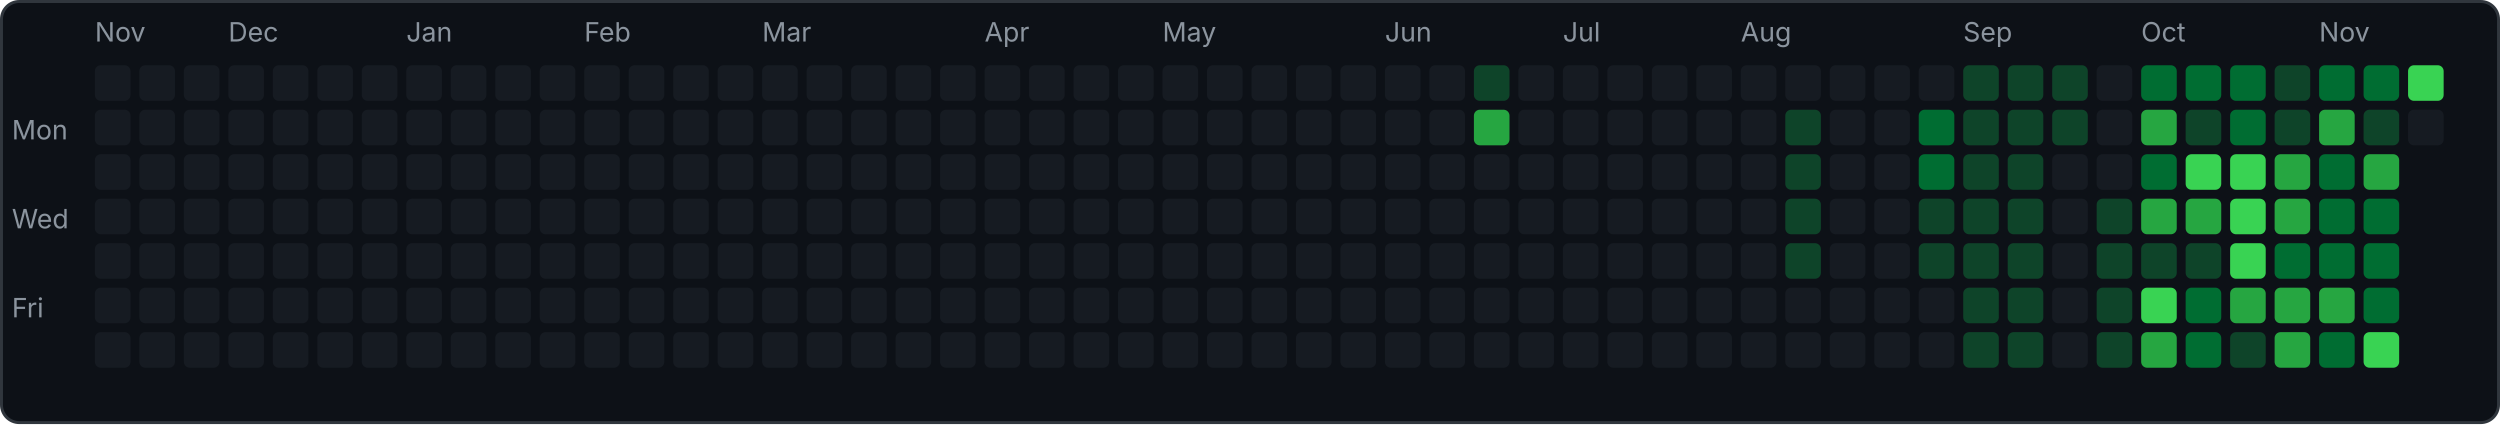
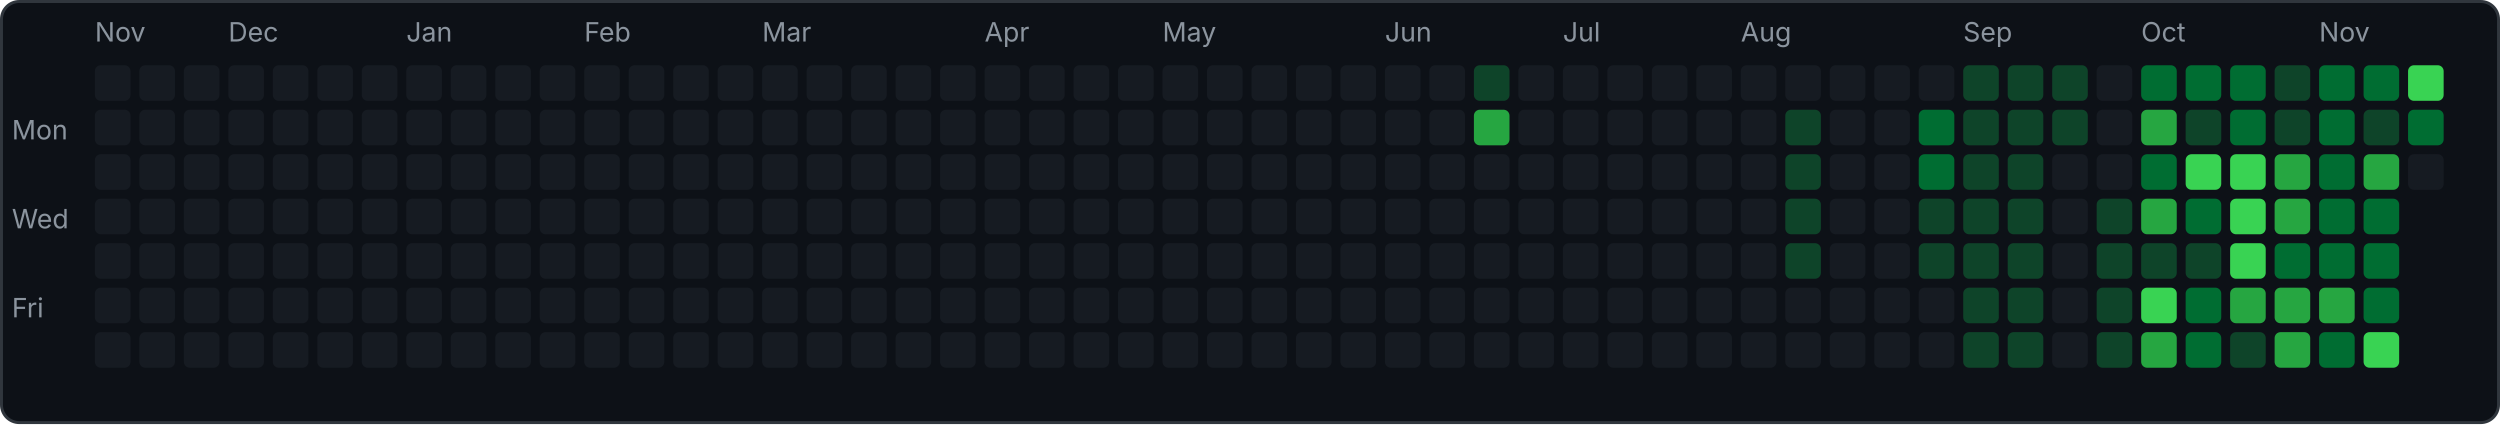
<svg xmlns="http://www.w3.org/2000/svg" width="843" height="143" viewBox="0 0 843 143">
  <rect x="0.5" y="0.5" width="842" height="142" rx="6" fill="#0d1117" stroke="#30363d" />
  <text x="4" y="47" font-family="-apple-system,sans-serif" font-size="9" fill="#8b949e">Mon</text>
  <text x="4" y="77" font-family="-apple-system,sans-serif" font-size="9" fill="#8b949e">Wed</text>
  <text x="4" y="107" font-family="-apple-system,sans-serif" font-size="9" fill="#8b949e">Fri</text>
  <rect x="32" y="22" width="12" height="12" rx="2" fill="#161b22" />
  <rect x="32" y="37" width="12" height="12" rx="2" fill="#161b22" />
  <rect x="32" y="52" width="12" height="12" rx="2" fill="#161b22" />
  <rect x="32" y="67" width="12" height="12" rx="2" fill="#161b22" />
  <rect x="32" y="82" width="12" height="12" rx="2" fill="#161b22" />
  <rect x="32" y="97" width="12" height="12" rx="2" fill="#161b22" />
  <rect x="32" y="112" width="12" height="12" rx="2" fill="#161b22" />
  <text x="32" y="14" font-family="-apple-system,sans-serif" font-size="9" fill="#8b949e">Nov</text>
  <rect x="47" y="22" width="12" height="12" rx="2" fill="#161b22" />
  <rect x="47" y="37" width="12" height="12" rx="2" fill="#161b22" />
  <rect x="47" y="52" width="12" height="12" rx="2" fill="#161b22" />
  <rect x="47" y="67" width="12" height="12" rx="2" fill="#161b22" />
  <rect x="47" y="82" width="12" height="12" rx="2" fill="#161b22" />
  <rect x="47" y="97" width="12" height="12" rx="2" fill="#161b22" />
  <rect x="47" y="112" width="12" height="12" rx="2" fill="#161b22" />
  <rect x="62" y="22" width="12" height="12" rx="2" fill="#161b22" />
  <rect x="62" y="37" width="12" height="12" rx="2" fill="#161b22" />
  <rect x="62" y="52" width="12" height="12" rx="2" fill="#161b22" />
  <rect x="62" y="67" width="12" height="12" rx="2" fill="#161b22" />
  <rect x="62" y="82" width="12" height="12" rx="2" fill="#161b22" />
  <rect x="62" y="97" width="12" height="12" rx="2" fill="#161b22" />
  <rect x="62" y="112" width="12" height="12" rx="2" fill="#161b22" />
  <rect x="77" y="22" width="12" height="12" rx="2" fill="#161b22" />
  <rect x="77" y="37" width="12" height="12" rx="2" fill="#161b22" />
  <rect x="77" y="52" width="12" height="12" rx="2" fill="#161b22" />
  <rect x="77" y="67" width="12" height="12" rx="2" fill="#161b22" />
  <rect x="77" y="82" width="12" height="12" rx="2" fill="#161b22" />
  <rect x="77" y="97" width="12" height="12" rx="2" fill="#161b22" />
  <rect x="77" y="112" width="12" height="12" rx="2" fill="#161b22" />
  <text x="77" y="14" font-family="-apple-system,sans-serif" font-size="9" fill="#8b949e">Dec</text>
  <rect x="92" y="22" width="12" height="12" rx="2" fill="#161b22" />
  <rect x="92" y="37" width="12" height="12" rx="2" fill="#161b22" />
  <rect x="92" y="52" width="12" height="12" rx="2" fill="#161b22" />
  <rect x="92" y="67" width="12" height="12" rx="2" fill="#161b22" />
  <rect x="92" y="82" width="12" height="12" rx="2" fill="#161b22" />
  <rect x="92" y="97" width="12" height="12" rx="2" fill="#161b22" />
  <rect x="92" y="112" width="12" height="12" rx="2" fill="#161b22" />
  <rect x="107" y="22" width="12" height="12" rx="2" fill="#161b22" />
  <rect x="107" y="37" width="12" height="12" rx="2" fill="#161b22" />
  <rect x="107" y="52" width="12" height="12" rx="2" fill="#161b22" />
  <rect x="107" y="67" width="12" height="12" rx="2" fill="#161b22" />
  <rect x="107" y="82" width="12" height="12" rx="2" fill="#161b22" />
  <rect x="107" y="97" width="12" height="12" rx="2" fill="#161b22" />
  <rect x="107" y="112" width="12" height="12" rx="2" fill="#161b22" />
  <rect x="122" y="22" width="12" height="12" rx="2" fill="#161b22" />
  <rect x="122" y="37" width="12" height="12" rx="2" fill="#161b22" />
  <rect x="122" y="52" width="12" height="12" rx="2" fill="#161b22" />
  <rect x="122" y="67" width="12" height="12" rx="2" fill="#161b22" />
  <rect x="122" y="82" width="12" height="12" rx="2" fill="#161b22" />
  <rect x="122" y="97" width="12" height="12" rx="2" fill="#161b22" />
  <rect x="122" y="112" width="12" height="12" rx="2" fill="#161b22" />
  <rect x="137" y="22" width="12" height="12" rx="2" fill="#161b22" />
  <rect x="137" y="37" width="12" height="12" rx="2" fill="#161b22" />
  <rect x="137" y="52" width="12" height="12" rx="2" fill="#161b22" />
  <rect x="137" y="67" width="12" height="12" rx="2" fill="#161b22" />
  <rect x="137" y="82" width="12" height="12" rx="2" fill="#161b22" />
  <rect x="137" y="97" width="12" height="12" rx="2" fill="#161b22" />
  <rect x="137" y="112" width="12" height="12" rx="2" fill="#161b22" />
  <text x="137" y="14" font-family="-apple-system,sans-serif" font-size="9" fill="#8b949e">Jan</text>
  <rect x="152" y="22" width="12" height="12" rx="2" fill="#161b22" />
  <rect x="152" y="37" width="12" height="12" rx="2" fill="#161b22" />
  <rect x="152" y="52" width="12" height="12" rx="2" fill="#161b22" />
  <rect x="152" y="67" width="12" height="12" rx="2" fill="#161b22" />
  <rect x="152" y="82" width="12" height="12" rx="2" fill="#161b22" />
  <rect x="152" y="97" width="12" height="12" rx="2" fill="#161b22" />
  <rect x="152" y="112" width="12" height="12" rx="2" fill="#161b22" />
  <rect x="167" y="22" width="12" height="12" rx="2" fill="#161b22" />
  <rect x="167" y="37" width="12" height="12" rx="2" fill="#161b22" />
  <rect x="167" y="52" width="12" height="12" rx="2" fill="#161b22" />
  <rect x="167" y="67" width="12" height="12" rx="2" fill="#161b22" />
  <rect x="167" y="82" width="12" height="12" rx="2" fill="#161b22" />
  <rect x="167" y="97" width="12" height="12" rx="2" fill="#161b22" />
  <rect x="167" y="112" width="12" height="12" rx="2" fill="#161b22" />
  <rect x="182" y="22" width="12" height="12" rx="2" fill="#161b22" />
  <rect x="182" y="37" width="12" height="12" rx="2" fill="#161b22" />
  <rect x="182" y="52" width="12" height="12" rx="2" fill="#161b22" />
  <rect x="182" y="67" width="12" height="12" rx="2" fill="#161b22" />
  <rect x="182" y="82" width="12" height="12" rx="2" fill="#161b22" />
  <rect x="182" y="97" width="12" height="12" rx="2" fill="#161b22" />
  <rect x="182" y="112" width="12" height="12" rx="2" fill="#161b22" />
  <rect x="197" y="22" width="12" height="12" rx="2" fill="#161b22" />
  <rect x="197" y="37" width="12" height="12" rx="2" fill="#161b22" />
  <rect x="197" y="52" width="12" height="12" rx="2" fill="#161b22" />
  <rect x="197" y="67" width="12" height="12" rx="2" fill="#161b22" />
  <rect x="197" y="82" width="12" height="12" rx="2" fill="#161b22" />
  <rect x="197" y="97" width="12" height="12" rx="2" fill="#161b22" />
  <rect x="197" y="112" width="12" height="12" rx="2" fill="#161b22" />
  <text x="197" y="14" font-family="-apple-system,sans-serif" font-size="9" fill="#8b949e">Feb</text>
  <rect x="212" y="22" width="12" height="12" rx="2" fill="#161b22" />
  <rect x="212" y="37" width="12" height="12" rx="2" fill="#161b22" />
  <rect x="212" y="52" width="12" height="12" rx="2" fill="#161b22" />
  <rect x="212" y="67" width="12" height="12" rx="2" fill="#161b22" />
  <rect x="212" y="82" width="12" height="12" rx="2" fill="#161b22" />
  <rect x="212" y="97" width="12" height="12" rx="2" fill="#161b22" />
  <rect x="212" y="112" width="12" height="12" rx="2" fill="#161b22" />
  <rect x="227" y="22" width="12" height="12" rx="2" fill="#161b22" />
  <rect x="227" y="37" width="12" height="12" rx="2" fill="#161b22" />
  <rect x="227" y="52" width="12" height="12" rx="2" fill="#161b22" />
  <rect x="227" y="67" width="12" height="12" rx="2" fill="#161b22" />
  <rect x="227" y="82" width="12" height="12" rx="2" fill="#161b22" />
  <rect x="227" y="97" width="12" height="12" rx="2" fill="#161b22" />
  <rect x="227" y="112" width="12" height="12" rx="2" fill="#161b22" />
  <rect x="242" y="22" width="12" height="12" rx="2" fill="#161b22" />
  <rect x="242" y="37" width="12" height="12" rx="2" fill="#161b22" />
  <rect x="242" y="52" width="12" height="12" rx="2" fill="#161b22" />
  <rect x="242" y="67" width="12" height="12" rx="2" fill="#161b22" />
  <rect x="242" y="82" width="12" height="12" rx="2" fill="#161b22" />
  <rect x="242" y="97" width="12" height="12" rx="2" fill="#161b22" />
  <rect x="242" y="112" width="12" height="12" rx="2" fill="#161b22" />
  <rect x="257" y="22" width="12" height="12" rx="2" fill="#161b22" />
  <rect x="257" y="37" width="12" height="12" rx="2" fill="#161b22" />
  <rect x="257" y="52" width="12" height="12" rx="2" fill="#161b22" />
  <rect x="257" y="67" width="12" height="12" rx="2" fill="#161b22" />
  <rect x="257" y="82" width="12" height="12" rx="2" fill="#161b22" />
  <rect x="257" y="97" width="12" height="12" rx="2" fill="#161b22" />
  <rect x="257" y="112" width="12" height="12" rx="2" fill="#161b22" />
  <text x="257" y="14" font-family="-apple-system,sans-serif" font-size="9" fill="#8b949e">Mar</text>
  <rect x="272" y="22" width="12" height="12" rx="2" fill="#161b22" />
  <rect x="272" y="37" width="12" height="12" rx="2" fill="#161b22" />
  <rect x="272" y="52" width="12" height="12" rx="2" fill="#161b22" />
  <rect x="272" y="67" width="12" height="12" rx="2" fill="#161b22" />
  <rect x="272" y="82" width="12" height="12" rx="2" fill="#161b22" />
  <rect x="272" y="97" width="12" height="12" rx="2" fill="#161b22" />
  <rect x="272" y="112" width="12" height="12" rx="2" fill="#161b22" />
  <rect x="287" y="22" width="12" height="12" rx="2" fill="#161b22" />
  <rect x="287" y="37" width="12" height="12" rx="2" fill="#161b22" />
  <rect x="287" y="52" width="12" height="12" rx="2" fill="#161b22" />
  <rect x="287" y="67" width="12" height="12" rx="2" fill="#161b22" />
  <rect x="287" y="82" width="12" height="12" rx="2" fill="#161b22" />
  <rect x="287" y="97" width="12" height="12" rx="2" fill="#161b22" />
  <rect x="287" y="112" width="12" height="12" rx="2" fill="#161b22" />
  <rect x="302" y="22" width="12" height="12" rx="2" fill="#161b22" />
  <rect x="302" y="37" width="12" height="12" rx="2" fill="#161b22" />
  <rect x="302" y="52" width="12" height="12" rx="2" fill="#161b22" />
  <rect x="302" y="67" width="12" height="12" rx="2" fill="#161b22" />
  <rect x="302" y="82" width="12" height="12" rx="2" fill="#161b22" />
  <rect x="302" y="97" width="12" height="12" rx="2" fill="#161b22" />
  <rect x="302" y="112" width="12" height="12" rx="2" fill="#161b22" />
  <rect x="317" y="22" width="12" height="12" rx="2" fill="#161b22" />
  <rect x="317" y="37" width="12" height="12" rx="2" fill="#161b22" />
  <rect x="317" y="52" width="12" height="12" rx="2" fill="#161b22" />
  <rect x="317" y="67" width="12" height="12" rx="2" fill="#161b22" />
  <rect x="317" y="82" width="12" height="12" rx="2" fill="#161b22" />
  <rect x="317" y="97" width="12" height="12" rx="2" fill="#161b22" />
  <rect x="317" y="112" width="12" height="12" rx="2" fill="#161b22" />
  <rect x="332" y="22" width="12" height="12" rx="2" fill="#161b22" />
  <rect x="332" y="37" width="12" height="12" rx="2" fill="#161b22" />
  <rect x="332" y="52" width="12" height="12" rx="2" fill="#161b22" />
  <rect x="332" y="67" width="12" height="12" rx="2" fill="#161b22" />
  <rect x="332" y="82" width="12" height="12" rx="2" fill="#161b22" />
  <rect x="332" y="97" width="12" height="12" rx="2" fill="#161b22" />
  <rect x="332" y="112" width="12" height="12" rx="2" fill="#161b22" />
  <text x="332" y="14" font-family="-apple-system,sans-serif" font-size="9" fill="#8b949e">Apr</text>
  <rect x="347" y="22" width="12" height="12" rx="2" fill="#161b22" />
  <rect x="347" y="37" width="12" height="12" rx="2" fill="#161b22" />
  <rect x="347" y="52" width="12" height="12" rx="2" fill="#161b22" />
  <rect x="347" y="67" width="12" height="12" rx="2" fill="#161b22" />
  <rect x="347" y="82" width="12" height="12" rx="2" fill="#161b22" />
  <rect x="347" y="97" width="12" height="12" rx="2" fill="#161b22" />
  <rect x="347" y="112" width="12" height="12" rx="2" fill="#161b22" />
  <rect x="362" y="22" width="12" height="12" rx="2" fill="#161b22" />
  <rect x="362" y="37" width="12" height="12" rx="2" fill="#161b22" />
  <rect x="362" y="52" width="12" height="12" rx="2" fill="#161b22" />
  <rect x="362" y="67" width="12" height="12" rx="2" fill="#161b22" />
  <rect x="362" y="82" width="12" height="12" rx="2" fill="#161b22" />
  <rect x="362" y="97" width="12" height="12" rx="2" fill="#161b22" />
  <rect x="362" y="112" width="12" height="12" rx="2" fill="#161b22" />
  <rect x="377" y="22" width="12" height="12" rx="2" fill="#161b22" />
  <rect x="377" y="37" width="12" height="12" rx="2" fill="#161b22" />
  <rect x="377" y="52" width="12" height="12" rx="2" fill="#161b22" />
  <rect x="377" y="67" width="12" height="12" rx="2" fill="#161b22" />
  <rect x="377" y="82" width="12" height="12" rx="2" fill="#161b22" />
  <rect x="377" y="97" width="12" height="12" rx="2" fill="#161b22" />
  <rect x="377" y="112" width="12" height="12" rx="2" fill="#161b22" />
  <rect x="392" y="22" width="12" height="12" rx="2" fill="#161b22" />
  <rect x="392" y="37" width="12" height="12" rx="2" fill="#161b22" />
  <rect x="392" y="52" width="12" height="12" rx="2" fill="#161b22" />
  <rect x="392" y="67" width="12" height="12" rx="2" fill="#161b22" />
  <rect x="392" y="82" width="12" height="12" rx="2" fill="#161b22" />
  <rect x="392" y="97" width="12" height="12" rx="2" fill="#161b22" />
  <rect x="392" y="112" width="12" height="12" rx="2" fill="#161b22" />
  <text x="392" y="14" font-family="-apple-system,sans-serif" font-size="9" fill="#8b949e">May</text>
  <rect x="407" y="22" width="12" height="12" rx="2" fill="#161b22" />
  <rect x="407" y="37" width="12" height="12" rx="2" fill="#161b22" />
  <rect x="407" y="52" width="12" height="12" rx="2" fill="#161b22" />
  <rect x="407" y="67" width="12" height="12" rx="2" fill="#161b22" />
  <rect x="407" y="82" width="12" height="12" rx="2" fill="#161b22" />
  <rect x="407" y="97" width="12" height="12" rx="2" fill="#161b22" />
  <rect x="407" y="112" width="12" height="12" rx="2" fill="#161b22" />
  <rect x="422" y="22" width="12" height="12" rx="2" fill="#161b22" />
  <rect x="422" y="37" width="12" height="12" rx="2" fill="#161b22" />
  <rect x="422" y="52" width="12" height="12" rx="2" fill="#161b22" />
  <rect x="422" y="67" width="12" height="12" rx="2" fill="#161b22" />
  <rect x="422" y="82" width="12" height="12" rx="2" fill="#161b22" />
  <rect x="422" y="97" width="12" height="12" rx="2" fill="#161b22" />
  <rect x="422" y="112" width="12" height="12" rx="2" fill="#161b22" />
  <rect x="437" y="22" width="12" height="12" rx="2" fill="#161b22" />
  <rect x="437" y="37" width="12" height="12" rx="2" fill="#161b22" />
  <rect x="437" y="52" width="12" height="12" rx="2" fill="#161b22" />
  <rect x="437" y="67" width="12" height="12" rx="2" fill="#161b22" />
  <rect x="437" y="82" width="12" height="12" rx="2" fill="#161b22" />
  <rect x="437" y="97" width="12" height="12" rx="2" fill="#161b22" />
  <rect x="437" y="112" width="12" height="12" rx="2" fill="#161b22" />
  <rect x="452" y="22" width="12" height="12" rx="2" fill="#161b22" />
  <rect x="452" y="37" width="12" height="12" rx="2" fill="#161b22" />
  <rect x="452" y="52" width="12" height="12" rx="2" fill="#161b22" />
  <rect x="452" y="67" width="12" height="12" rx="2" fill="#161b22" />
  <rect x="452" y="82" width="12" height="12" rx="2" fill="#161b22" />
  <rect x="452" y="97" width="12" height="12" rx="2" fill="#161b22" />
  <rect x="452" y="112" width="12" height="12" rx="2" fill="#161b22" />
  <rect x="467" y="22" width="12" height="12" rx="2" fill="#161b22" />
  <rect x="467" y="37" width="12" height="12" rx="2" fill="#161b22" />
  <rect x="467" y="52" width="12" height="12" rx="2" fill="#161b22" />
  <rect x="467" y="67" width="12" height="12" rx="2" fill="#161b22" />
  <rect x="467" y="82" width="12" height="12" rx="2" fill="#161b22" />
  <rect x="467" y="97" width="12" height="12" rx="2" fill="#161b22" />
  <rect x="467" y="112" width="12" height="12" rx="2" fill="#161b22" />
  <text x="467" y="14" font-family="-apple-system,sans-serif" font-size="9" fill="#8b949e">Jun</text>
  <rect x="482" y="22" width="12" height="12" rx="2" fill="#161b22" />
  <rect x="482" y="37" width="12" height="12" rx="2" fill="#161b22" />
  <rect x="482" y="52" width="12" height="12" rx="2" fill="#161b22" />
  <rect x="482" y="67" width="12" height="12" rx="2" fill="#161b22" />
  <rect x="482" y="82" width="12" height="12" rx="2" fill="#161b22" />
  <rect x="482" y="97" width="12" height="12" rx="2" fill="#161b22" />
  <rect x="482" y="112" width="12" height="12" rx="2" fill="#161b22" />
  <rect x="497" y="22" width="12" height="12" rx="2" fill="#0e4429" />
  <rect x="497" y="37" width="12" height="12" rx="2" fill="#26a641" />
  <rect x="497" y="52" width="12" height="12" rx="2" fill="#161b22" />
  <rect x="497" y="67" width="12" height="12" rx="2" fill="#161b22" />
  <rect x="497" y="82" width="12" height="12" rx="2" fill="#161b22" />
  <rect x="497" y="97" width="12" height="12" rx="2" fill="#161b22" />
  <rect x="497" y="112" width="12" height="12" rx="2" fill="#161b22" />
  <rect x="512" y="22" width="12" height="12" rx="2" fill="#161b22" />
  <rect x="512" y="37" width="12" height="12" rx="2" fill="#161b22" />
  <rect x="512" y="52" width="12" height="12" rx="2" fill="#161b22" />
  <rect x="512" y="67" width="12" height="12" rx="2" fill="#161b22" />
  <rect x="512" y="82" width="12" height="12" rx="2" fill="#161b22" />
  <rect x="512" y="97" width="12" height="12" rx="2" fill="#161b22" />
  <rect x="512" y="112" width="12" height="12" rx="2" fill="#161b22" />
  <rect x="527" y="22" width="12" height="12" rx="2" fill="#161b22" />
  <rect x="527" y="37" width="12" height="12" rx="2" fill="#161b22" />
  <rect x="527" y="52" width="12" height="12" rx="2" fill="#161b22" />
  <rect x="527" y="67" width="12" height="12" rx="2" fill="#161b22" />
  <rect x="527" y="82" width="12" height="12" rx="2" fill="#161b22" />
  <rect x="527" y="97" width="12" height="12" rx="2" fill="#161b22" />
  <rect x="527" y="112" width="12" height="12" rx="2" fill="#161b22" />
  <text x="527" y="14" font-family="-apple-system,sans-serif" font-size="9" fill="#8b949e">Jul</text>
  <rect x="542" y="22" width="12" height="12" rx="2" fill="#161b22" />
  <rect x="542" y="37" width="12" height="12" rx="2" fill="#161b22" />
  <rect x="542" y="52" width="12" height="12" rx="2" fill="#161b22" />
  <rect x="542" y="67" width="12" height="12" rx="2" fill="#161b22" />
  <rect x="542" y="82" width="12" height="12" rx="2" fill="#161b22" />
  <rect x="542" y="97" width="12" height="12" rx="2" fill="#161b22" />
  <rect x="542" y="112" width="12" height="12" rx="2" fill="#161b22" />
  <rect x="557" y="22" width="12" height="12" rx="2" fill="#161b22" />
  <rect x="557" y="37" width="12" height="12" rx="2" fill="#161b22" />
  <rect x="557" y="52" width="12" height="12" rx="2" fill="#161b22" />
  <rect x="557" y="67" width="12" height="12" rx="2" fill="#161b22" />
  <rect x="557" y="82" width="12" height="12" rx="2" fill="#161b22" />
  <rect x="557" y="97" width="12" height="12" rx="2" fill="#161b22" />
  <rect x="557" y="112" width="12" height="12" rx="2" fill="#161b22" />
  <rect x="572" y="22" width="12" height="12" rx="2" fill="#161b22" />
  <rect x="572" y="37" width="12" height="12" rx="2" fill="#161b22" />
  <rect x="572" y="52" width="12" height="12" rx="2" fill="#161b22" />
  <rect x="572" y="67" width="12" height="12" rx="2" fill="#161b22" />
  <rect x="572" y="82" width="12" height="12" rx="2" fill="#161b22" />
  <rect x="572" y="97" width="12" height="12" rx="2" fill="#161b22" />
  <rect x="572" y="112" width="12" height="12" rx="2" fill="#161b22" />
  <rect x="587" y="22" width="12" height="12" rx="2" fill="#161b22" />
  <rect x="587" y="37" width="12" height="12" rx="2" fill="#161b22" />
  <rect x="587" y="52" width="12" height="12" rx="2" fill="#161b22" />
  <rect x="587" y="67" width="12" height="12" rx="2" fill="#161b22" />
  <rect x="587" y="82" width="12" height="12" rx="2" fill="#161b22" />
  <rect x="587" y="97" width="12" height="12" rx="2" fill="#161b22" />
  <rect x="587" y="112" width="12" height="12" rx="2" fill="#161b22" />
  <text x="587" y="14" font-family="-apple-system,sans-serif" font-size="9" fill="#8b949e">Aug</text>
  <rect x="602" y="22" width="12" height="12" rx="2" fill="#161b22" />
  <rect x="602" y="37" width="12" height="12" rx="2" fill="#0e4429" />
  <rect x="602" y="52" width="12" height="12" rx="2" fill="#0e4429" />
  <rect x="602" y="67" width="12" height="12" rx="2" fill="#0e4429" />
  <rect x="602" y="82" width="12" height="12" rx="2" fill="#0e4429" />
  <rect x="602" y="97" width="12" height="12" rx="2" fill="#161b22" />
  <rect x="602" y="112" width="12" height="12" rx="2" fill="#161b22" />
  <rect x="617" y="22" width="12" height="12" rx="2" fill="#161b22" />
  <rect x="617" y="37" width="12" height="12" rx="2" fill="#161b22" />
  <rect x="617" y="52" width="12" height="12" rx="2" fill="#161b22" />
  <rect x="617" y="67" width="12" height="12" rx="2" fill="#161b22" />
  <rect x="617" y="82" width="12" height="12" rx="2" fill="#161b22" />
  <rect x="617" y="97" width="12" height="12" rx="2" fill="#161b22" />
  <rect x="617" y="112" width="12" height="12" rx="2" fill="#161b22" />
  <rect x="632" y="22" width="12" height="12" rx="2" fill="#161b22" />
  <rect x="632" y="37" width="12" height="12" rx="2" fill="#161b22" />
  <rect x="632" y="52" width="12" height="12" rx="2" fill="#161b22" />
  <rect x="632" y="67" width="12" height="12" rx="2" fill="#161b22" />
  <rect x="632" y="82" width="12" height="12" rx="2" fill="#161b22" />
  <rect x="632" y="97" width="12" height="12" rx="2" fill="#161b22" />
  <rect x="632" y="112" width="12" height="12" rx="2" fill="#161b22" />
  <rect x="647" y="22" width="12" height="12" rx="2" fill="#161b22" />
  <rect x="647" y="37" width="12" height="12" rx="2" fill="#006d32" />
  <rect x="647" y="52" width="12" height="12" rx="2" fill="#006d32" />
  <rect x="647" y="67" width="12" height="12" rx="2" fill="#0e4429" />
  <rect x="647" y="82" width="12" height="12" rx="2" fill="#0e4429" />
  <rect x="647" y="97" width="12" height="12" rx="2" fill="#161b22" />
  <rect x="647" y="112" width="12" height="12" rx="2" fill="#161b22" />
  <rect x="662" y="22" width="12" height="12" rx="2" fill="#0e4429" />
  <rect x="662" y="37" width="12" height="12" rx="2" fill="#0e4429" />
  <rect x="662" y="52" width="12" height="12" rx="2" fill="#0e4429" />
  <rect x="662" y="67" width="12" height="12" rx="2" fill="#0e4429" />
  <rect x="662" y="82" width="12" height="12" rx="2" fill="#0e4429" />
  <rect x="662" y="97" width="12" height="12" rx="2" fill="#0e4429" />
  <rect x="662" y="112" width="12" height="12" rx="2" fill="#0e4429" />
  <text x="662" y="14" font-family="-apple-system,sans-serif" font-size="9" fill="#8b949e">Sep</text>
  <rect x="677" y="22" width="12" height="12" rx="2" fill="#0e4429" />
  <rect x="677" y="37" width="12" height="12" rx="2" fill="#0e4429" />
  <rect x="677" y="52" width="12" height="12" rx="2" fill="#0e4429" />
  <rect x="677" y="67" width="12" height="12" rx="2" fill="#0e4429" />
  <rect x="677" y="82" width="12" height="12" rx="2" fill="#0e4429" />
  <rect x="677" y="97" width="12" height="12" rx="2" fill="#0e4429" />
  <rect x="677" y="112" width="12" height="12" rx="2" fill="#0e4429" />
  <rect x="692" y="22" width="12" height="12" rx="2" fill="#0e4429" />
  <rect x="692" y="37" width="12" height="12" rx="2" fill="#0e4429" />
  <rect x="692" y="52" width="12" height="12" rx="2" fill="#161b22" />
  <rect x="692" y="67" width="12" height="12" rx="2" fill="#161b22" />
  <rect x="692" y="82" width="12" height="12" rx="2" fill="#161b22" />
  <rect x="692" y="97" width="12" height="12" rx="2" fill="#161b22" />
  <rect x="692" y="112" width="12" height="12" rx="2" fill="#161b22" />
  <rect x="707" y="22" width="12" height="12" rx="2" fill="#161b22" />
  <rect x="707" y="37" width="12" height="12" rx="2" fill="#161b22" />
  <rect x="707" y="52" width="12" height="12" rx="2" fill="#161b22" />
  <rect x="707" y="67" width="12" height="12" rx="2" fill="#0e4429" />
  <rect x="707" y="82" width="12" height="12" rx="2" fill="#0e4429" />
  <rect x="707" y="97" width="12" height="12" rx="2" fill="#0e4429" />
  <rect x="707" y="112" width="12" height="12" rx="2" fill="#0e4429" />
  <rect x="722" y="22" width="12" height="12" rx="2" fill="#006d32" />
  <rect x="722" y="37" width="12" height="12" rx="2" fill="#26a641" />
  <rect x="722" y="52" width="12" height="12" rx="2" fill="#006d32" />
  <rect x="722" y="67" width="12" height="12" rx="2" fill="#26a641" />
  <rect x="722" y="82" width="12" height="12" rx="2" fill="#0e4429" />
  <rect x="722" y="97" width="12" height="12" rx="2" fill="#39d353" />
  <rect x="722" y="112" width="12" height="12" rx="2" fill="#26a641" />
  <text x="722" y="14" font-family="-apple-system,sans-serif" font-size="9" fill="#8b949e">Oct</text>
  <rect x="737" y="22" width="12" height="12" rx="2" fill="#006d32" />
  <rect x="737" y="37" width="12" height="12" rx="2" fill="#0e4429" />
  <rect x="737" y="52" width="12" height="12" rx="2" fill="#39d353" />
-   <rect x="737" y="67" width="12" height="12" rx="2" fill="#26a641" />
+   <rect x="737" y="67" width="12" height="12" rx="2" fill="#006d32" />
  <rect x="737" y="82" width="12" height="12" rx="2" fill="#0e4429" />
  <rect x="737" y="97" width="12" height="12" rx="2" fill="#006d32" />
  <rect x="737" y="112" width="12" height="12" rx="2" fill="#006d32" />
  <rect x="752" y="22" width="12" height="12" rx="2" fill="#006d32" />
  <rect x="752" y="37" width="12" height="12" rx="2" fill="#006d32" />
  <rect x="752" y="52" width="12" height="12" rx="2" fill="#39d353" />
  <rect x="752" y="67" width="12" height="12" rx="2" fill="#39d353" />
  <rect x="752" y="82" width="12" height="12" rx="2" fill="#39d353" />
  <rect x="752" y="97" width="12" height="12" rx="2" fill="#26a641" />
  <rect x="752" y="112" width="12" height="12" rx="2" fill="#0e4429" />
  <rect x="767" y="22" width="12" height="12" rx="2" fill="#0e4429" />
  <rect x="767" y="37" width="12" height="12" rx="2" fill="#0e4429" />
  <rect x="767" y="52" width="12" height="12" rx="2" fill="#26a641" />
  <rect x="767" y="67" width="12" height="12" rx="2" fill="#26a641" />
  <rect x="767" y="82" width="12" height="12" rx="2" fill="#006d32" />
  <rect x="767" y="97" width="12" height="12" rx="2" fill="#26a641" />
  <rect x="767" y="112" width="12" height="12" rx="2" fill="#26a641" />
  <rect x="782" y="22" width="12" height="12" rx="2" fill="#006d32" />
-   <rect x="782" y="37" width="12" height="12" rx="2" fill="#26a641" />
+   <rect x="782" y="37" width="12" height="12" rx="2" fill="#006d32" />
  <rect x="782" y="52" width="12" height="12" rx="2" fill="#006d32" />
  <rect x="782" y="67" width="12" height="12" rx="2" fill="#006d32" />
  <rect x="782" y="82" width="12" height="12" rx="2" fill="#006d32" />
  <rect x="782" y="97" width="12" height="12" rx="2" fill="#26a641" />
  <rect x="782" y="112" width="12" height="12" rx="2" fill="#006d32" />
  <text x="782" y="14" font-family="-apple-system,sans-serif" font-size="9" fill="#8b949e">Nov</text>
  <rect x="797" y="22" width="12" height="12" rx="2" fill="#006d32" />
  <rect x="797" y="37" width="12" height="12" rx="2" fill="#0e4429" />
  <rect x="797" y="52" width="12" height="12" rx="2" fill="#26a641" />
  <rect x="797" y="67" width="12" height="12" rx="2" fill="#006d32" />
  <rect x="797" y="82" width="12" height="12" rx="2" fill="#006d32" />
  <rect x="797" y="97" width="12" height="12" rx="2" fill="#006d32" />
  <rect x="797" y="112" width="12" height="12" rx="2" fill="#39d353" />
  <rect x="812" y="22" width="12" height="12" rx="2" fill="#39d353" />
-   <rect x="812" y="37" width="12" height="12" rx="2" fill="#161b22" />
+   <rect x="812" y="37" width="12" height="12" rx="2" fill="#006d32" />
+   <rect x="812" y="52" width="12" height="12" rx="2" fill="#161b22" />
</svg>
